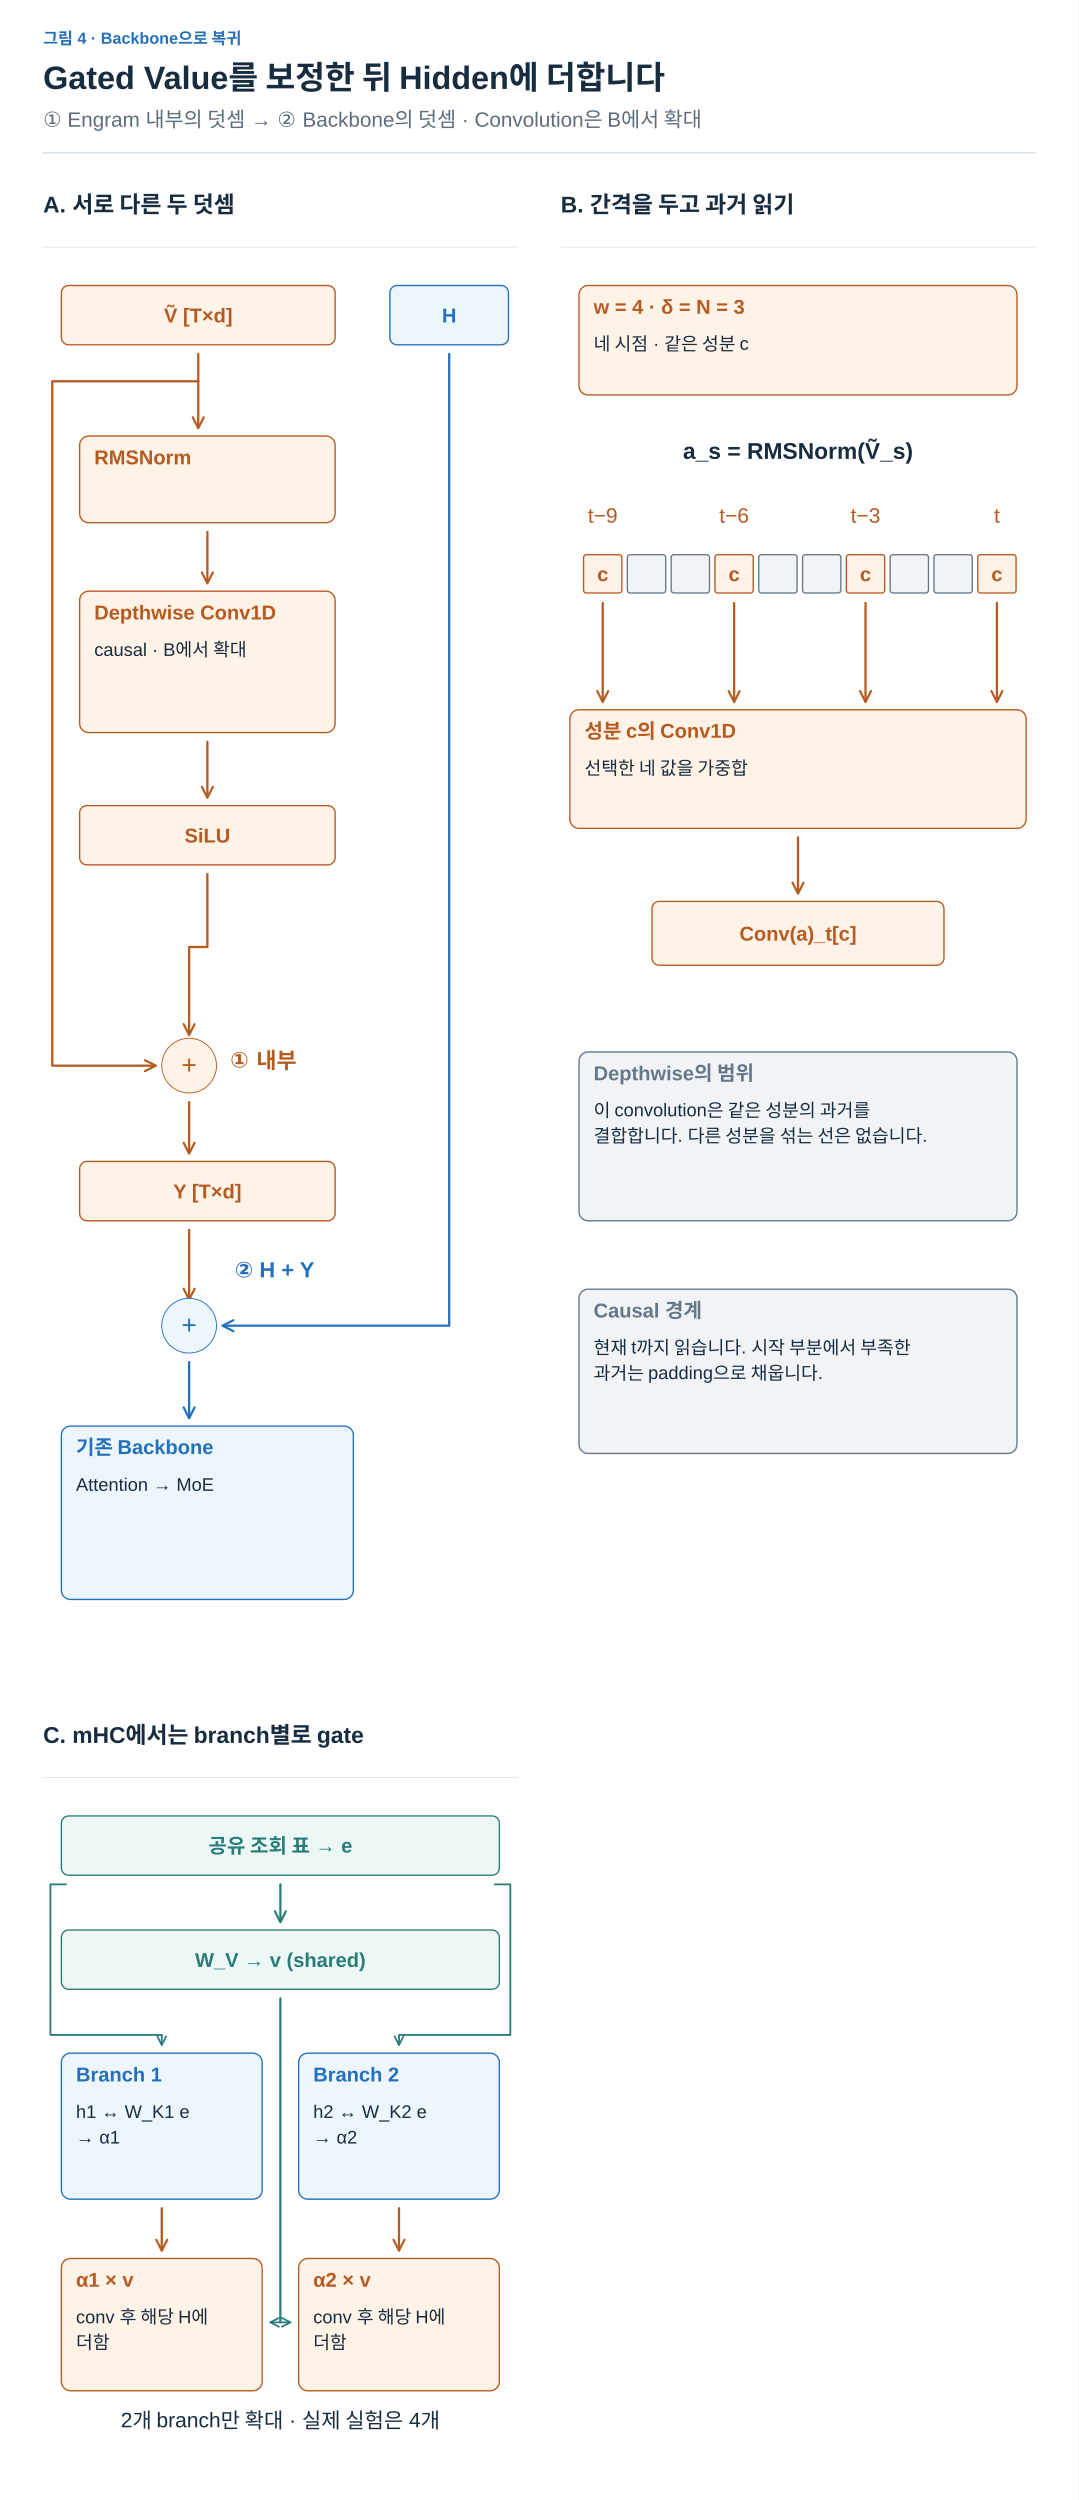
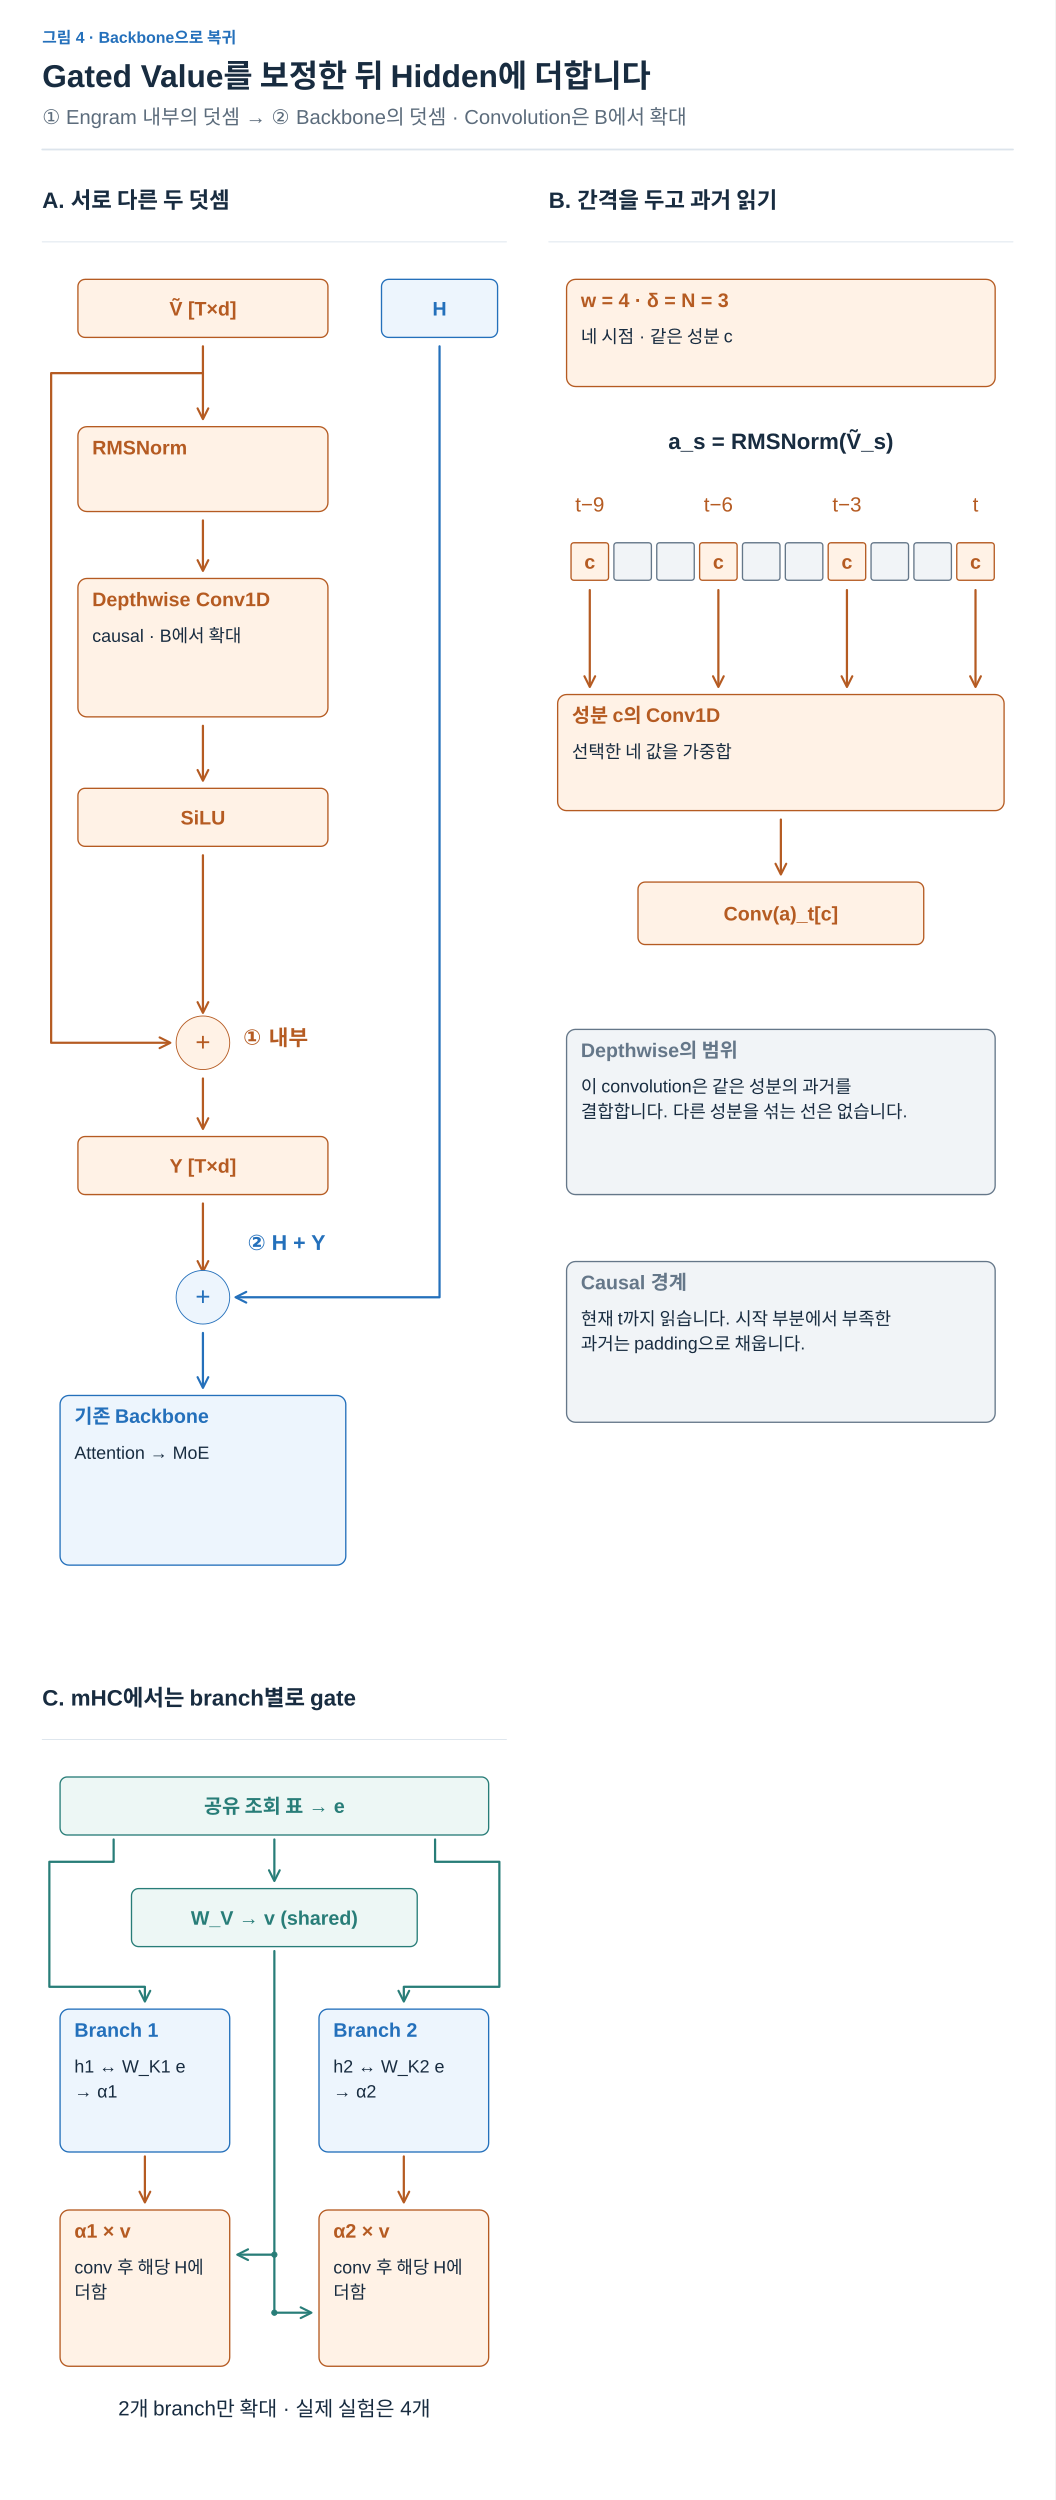
- <svg xmlns="http://www.w3.org/2000/svg" width="1200" height="2782" viewBox="0 0 1200 2782" role="img" aria-labelledby="title desc">
+ <svg xmlns="http://www.w3.org/2000/svg" width="1200" height="2843" viewBox="0 0 1200 2843" role="img" aria-labelledby="title desc">
  <defs>
    <marker id="arrow-ink" viewBox="0 0 10 10" refX="8" refY="5" markerWidth="6" markerHeight="6" orient="auto">
      <path d="M1 1 L9 5 L1 9" fill="none" stroke="#182C40" stroke-width="1.6" />
    </marker>
    <marker id="arrow-muted" viewBox="0 0 10 10" refX="8" refY="5" markerWidth="6" markerHeight="6" orient="auto">
      <path d="M1 1 L9 5 L1 9" fill="none" stroke="#5C6C7C" stroke-width="1.6" />
    </marker>
    <marker id="arrow-line" viewBox="0 0 10 10" refX="8" refY="5" markerWidth="6" markerHeight="6" orient="auto">
      <path d="M1 1 L9 5 L1 9" fill="none" stroke="#DCE4EC" stroke-width="1.6" />
    </marker>
    <marker id="arrow-paper" viewBox="0 0 10 10" refX="8" refY="5" markerWidth="6" markerHeight="6" orient="auto">
      <path d="M1 1 L9 5 L1 9" fill="none" stroke="#FFFFFF" stroke-width="1.6" />
    </marker>
    <marker id="arrow-blue" viewBox="0 0 10 10" refX="8" refY="5" markerWidth="6" markerHeight="6" orient="auto">
      <path d="M1 1 L9 5 L1 9" fill="none" stroke="#2470BB" stroke-width="1.6" />
    </marker>
    <marker id="arrow-teal" viewBox="0 0 10 10" refX="8" refY="5" markerWidth="6" markerHeight="6" orient="auto">
      <path d="M1 1 L9 5 L1 9" fill="none" stroke="#287D78" stroke-width="1.6" />
    </marker>
    <marker id="arrow-orange" viewBox="0 0 10 10" refX="8" refY="5" markerWidth="6" markerHeight="6" orient="auto">
      <path d="M1 1 L9 5 L1 9" fill="none" stroke="#B55B22" stroke-width="1.6" />
    </marker>
    <marker id="arrow-purple" viewBox="0 0 10 10" refX="8" refY="5" markerWidth="6" markerHeight="6" orient="auto">
      <path d="M1 1 L9 5 L1 9" fill="none" stroke="#7954A3" stroke-width="1.6" />
    </marker>
    <marker id="arrow-gray" viewBox="0 0 10 10" refX="8" refY="5" markerWidth="6" markerHeight="6" orient="auto">
      <path d="M1 1 L9 5 L1 9" fill="none" stroke="#657789" stroke-width="1.6" />
    </marker>
    <marker id="arrow-red" viewBox="0 0 10 10" refX="8" refY="5" markerWidth="6" markerHeight="6" orient="auto">
      <path d="M1 1 L9 5 L1 9" fill="none" stroke="#B34242" stroke-width="1.6" />
    </marker>
    <marker id="arrow-indigo" viewBox="0 0 10 10" refX="8" refY="5" markerWidth="6" markerHeight="6" orient="auto">
      <path d="M1 1 L9 5 L1 9" fill="none" stroke="#4C60A8" stroke-width="1.6" />
    </marker>
    <marker id="arrow-slate" viewBox="0 0 10 10" refX="8" refY="5" markerWidth="6" markerHeight="6" orient="auto">
      <path d="M1 1 L9 5 L1 9" fill="none" stroke="#8191A0" stroke-width="1.6" />
    </marker>
    <marker id="arrow-surface" viewBox="0 0 10 10" refX="8" refY="5" markerWidth="6" markerHeight="6" orient="auto">
      <path d="M1 1 L9 5 L1 9" fill="none" stroke="#F8FAFC" stroke-width="1.6" />
    </marker>
  </defs>
  <style>text{font-family:Arial,"Apple SD Gothic Neo","Noto Sans KR",sans-serif}text[font-family]{font-family:Menlo,Consolas,monospace}path{stroke-linecap:round;stroke-linejoin:round}</style>
  <rect width="100%" height="100%" fill="white" />
  <text x="48" y="49" fill="#2470BB" font-size="18" font-weight="600" text-anchor="start" data-max-width="1104">그림 4 · Backbone으로 복귀</text>
  <text x="48" y="99" fill="#182C40" font-size="36" font-weight="700" text-anchor="start" data-max-width="1104">Gated Value를 보정한 뒤 Hidden에 더합니다</text>
  <text x="48" y="141" fill="#5C6C7C" font-size="23" font-weight="400" text-anchor="start" data-max-width="1104">① Engram 내부의 덧셈 → ② Backbone의 덧셈 · Convolution은 B에서 확대</text>
  <path d="M48,170 H1152" stroke="#DCE4EC" stroke-width="2" />
  <g transform="translate(48 206) scale(1.015385)" data-panel="1">
    <text x="0" y="30" fill="#182C40" font-size="25" font-weight="600" text-anchor="start" data-max-width="520">A. 서로 다른 두 덧셈</text>
    <path d="M0 68 L520 68" stroke="#DCE4EC" stroke-width="1" fill="none" />
-     <rect x="20" y="110" width="300" height="65" rx="8" fill="#FFF2E6" stroke="#B55B22" stroke-width="1.5" />
-     <text x="170" y="150.5" fill="#B55B22" font-size="22" font-weight="600" text-anchor="middle" data-max-width="288">Ṽ [T×d]</text>
+     <rect x="40" y="110" width="280" height="65" rx="8" fill="#FFF2E6" stroke="#B55B22" stroke-width="1.5" />
+     <text x="180" y="150.5" fill="#B55B22" font-size="22" font-weight="600" text-anchor="middle" data-max-width="268">Ṽ [T×d]</text>
    <rect x="380" y="110" width="130" height="65" rx="8" fill="#EDF5FD" stroke="#2470BB" stroke-width="1.5" />
    <text x="445" y="150.5" fill="#2470BB" font-size="22" font-weight="600" text-anchor="middle" data-max-width="118">H</text>
-     <path d="M170 185 L170 215" stroke="#B55B22" stroke-width="2.5" fill="none" />
-     <path d="M170 215 H10 V965 H122" stroke="#B55B22" stroke-width="2.5" fill="none" marker-end="url(#arrow-orange)" />
-     <path d="M170 215 L170 265" stroke="#B55B22" stroke-width="2.5" fill="none" marker-end="url(#arrow-orange)" />
+     <path d="M180 185 L180 215" stroke="#B55B22" stroke-width="2.5" fill="none" />
+     <path d="M180 215 H10 V965 H142" stroke="#B55B22" stroke-width="2.5" fill="none" marker-end="url(#arrow-orange)" />
+     <path d="M180 215 L180 265" stroke="#B55B22" stroke-width="2.5" fill="none" marker-end="url(#arrow-orange)" />
    <g data-container="true">
      <rect x="40" y="275" width="280" height="95" rx="10" fill="#FFF2E6" stroke="#B55B22" stroke-width="1.5" />
      <text x="56" y="306" fill="#B55B22" font-size="22" font-weight="600" text-anchor="start" data-max-width="248">RMSNorm</text>
    </g>
    <path d="M180 380 L180 435" stroke="#B55B22" stroke-width="2.5" fill="none" marker-end="url(#arrow-orange)" />
    <g data-container="true">
      <rect x="40" y="445" width="280" height="155" rx="10" fill="#FFF2E6" stroke="#B55B22" stroke-width="1.5" />
      <text x="56" y="476" fill="#B55B22" font-size="22" font-weight="600" text-anchor="start" data-max-width="248">Depthwise Conv1D</text>
      <text x="56" y="516" fill="#182C40" font-size="20" font-weight="400" text-anchor="start" data-max-width="248">causal · B에서 확대</text>
    </g>
    <path d="M180 610 L180 670" stroke="#B55B22" stroke-width="2.5" fill="none" marker-end="url(#arrow-orange)" />
    <rect x="40" y="680" width="280" height="65" rx="8" fill="#FFF2E6" stroke="#B55B22" stroke-width="1.5" />
    <text x="180" y="720.5" fill="#B55B22" font-size="22" font-weight="600" text-anchor="middle" data-max-width="268">SiLU</text>
-     <path d="M180 755 V835 H160 V930" stroke="#B55B22" stroke-width="2.5" fill="none" marker-end="url(#arrow-orange)" />
-     <circle cx="160" cy="965" r="30" fill="#FFF2E6" stroke="#B55B22" />
-     <text x="160" y="974" fill="#B55B22" font-size="29" font-weight="400" text-anchor="middle" data-max-width="40">+</text>
-     <text x="205" y="967" fill="#B55B22" font-size="24" font-weight="600" text-anchor="start" data-max-width="150">① 내부</text>
-     <path d="M160 1005 L160 1060" stroke="#B55B22" stroke-width="2.5" fill="none" marker-end="url(#arrow-orange)" />
+     <path d="M180 755 L180 930" stroke="#B55B22" stroke-width="2.5" fill="none" marker-end="url(#arrow-orange)" />
+     <circle cx="180" cy="965" r="30" fill="#FFF2E6" stroke="#B55B22" />
+     <text x="180" y="974" fill="#B55B22" font-size="29" font-weight="400" text-anchor="middle" data-max-width="40">+</text>
+     <text x="225" y="967" fill="#B55B22" font-size="24" font-weight="600" text-anchor="start" data-max-width="150">① 내부</text>
+     <path d="M180 1005 L180 1060" stroke="#B55B22" stroke-width="2.5" fill="none" marker-end="url(#arrow-orange)" />
    <rect x="40" y="1070" width="280" height="65" rx="8" fill="#FFF2E6" stroke="#B55B22" stroke-width="1.5" />
    <text x="180" y="1110.5" fill="#B55B22" font-size="22" font-weight="600" text-anchor="middle" data-max-width="268">Y [T×d]</text>
-     <path d="M160 1145 L160 1220" stroke="#B55B22" stroke-width="2.5" fill="none" marker-end="url(#arrow-orange)" />
-     <path d="M445 185 V1250 H198" stroke="#2470BB" stroke-width="2.5" fill="none" marker-end="url(#arrow-blue)" />
-     <circle cx="160" cy="1250" r="30" fill="#EDF5FD" stroke="#2470BB" />
-     <text x="160" y="1259" fill="#2470BB" font-size="29" font-weight="400" text-anchor="middle" data-max-width="40">+</text>
-     <text x="210" y="1197" fill="#2470BB" font-size="24" font-weight="600" text-anchor="start" data-max-width="200">② H + Y</text>
-     <path d="M160 1290 L160 1350" stroke="#2470BB" stroke-width="2.5" fill="none" marker-end="url(#arrow-blue)" />
+     <path d="M180 1145 L180 1220" stroke="#B55B22" stroke-width="2.5" fill="none" marker-end="url(#arrow-orange)" />
+     <path d="M445 185 V1250 H218" stroke="#2470BB" stroke-width="2.5" fill="none" marker-end="url(#arrow-blue)" />
+     <circle cx="180" cy="1250" r="30" fill="#EDF5FD" stroke="#2470BB" />
+     <text x="180" y="1259" fill="#2470BB" font-size="29" font-weight="400" text-anchor="middle" data-max-width="40">+</text>
+     <text x="230" y="1197" fill="#2470BB" font-size="24" font-weight="600" text-anchor="start" data-max-width="200">② H + Y</text>
+     <path d="M180 1290 L180 1350" stroke="#2470BB" stroke-width="2.5" fill="none" marker-end="url(#arrow-blue)" />
    <g data-container="true">
      <rect x="20" y="1360" width="320" height="190" rx="10" fill="#EDF5FD" stroke="#2470BB" stroke-width="1.5" />
      <text x="36" y="1391" fill="#2470BB" font-size="22" font-weight="600" text-anchor="start" data-max-width="288">기존 Backbone</text>
      <text x="36" y="1431" fill="#182C40" font-size="20" font-weight="400" text-anchor="start" data-max-width="288">Attention → MoE</text>
    </g>
  </g>
  <g transform="translate(624 206) scale(1.015385)" data-panel="2">
    <text x="0" y="30" fill="#182C40" font-size="25" font-weight="600" text-anchor="start" data-max-width="520">B. 간격을 두고 과거 읽기</text>
    <path d="M0 68 L520 68" stroke="#DCE4EC" stroke-width="1" fill="none" />
    <g data-container="true">
      <rect x="20" y="110" width="480" height="120" rx="10" fill="#FFF2E6" stroke="#B55B22" stroke-width="1.5" />
      <text x="36" y="141" fill="#B55B22" font-size="22" font-weight="600" text-anchor="start" data-max-width="448">w = 4 · δ = N = 3</text>
      <text x="36" y="181" fill="#182C40" font-size="20" font-weight="400" text-anchor="start" data-max-width="448">네 시점 · 같은 성분 c</text>
    </g>
    <text x="260" y="300" fill="#182C40" font-size="25" font-weight="600" text-anchor="middle" data-max-width="500">a_s = RMSNorm(Ṽ_s)</text>
    <rect x="25" y="405" width="42" height="42" rx="3" fill="#FFF2E6" stroke="#B55B22" stroke-width="1.5" />
    <rect x="73" y="405" width="42" height="42" rx="3" fill="#F1F4F7" stroke="#657789" stroke-width="1.5" />
    <rect x="121" y="405" width="42" height="42" rx="3" fill="#F1F4F7" stroke="#657789" stroke-width="1.5" />
    <rect x="169" y="405" width="42" height="42" rx="3" fill="#FFF2E6" stroke="#B55B22" stroke-width="1.5" />
    <rect x="217" y="405" width="42" height="42" rx="3" fill="#F1F4F7" stroke="#657789" stroke-width="1.5" />
    <rect x="265" y="405" width="42" height="42" rx="3" fill="#F1F4F7" stroke="#657789" stroke-width="1.5" />
    <rect x="313" y="405" width="42" height="42" rx="3" fill="#FFF2E6" stroke="#B55B22" stroke-width="1.5" />
    <rect x="361" y="405" width="42" height="42" rx="3" fill="#F1F4F7" stroke="#657789" stroke-width="1.5" />
    <rect x="409" y="405" width="42" height="42" rx="3" fill="#F1F4F7" stroke="#657789" stroke-width="1.5" />
    <rect x="457" y="405" width="42" height="42" rx="3" fill="#FFF2E6" stroke="#B55B22" stroke-width="1.5" />
    <text x="46" y="370" fill="#B55B22" font-size="23" font-weight="400" text-anchor="middle" data-max-width="80">t−9</text>
    <text x="46" y="434" fill="#B55B22" font-size="22" font-weight="600" text-anchor="middle" data-max-width="36">c</text>
    <path d="M46 458 L46 565" stroke="#B55B22" stroke-width="2.5" fill="none" marker-end="url(#arrow-orange)" />
    <text x="190" y="370" fill="#B55B22" font-size="23" font-weight="400" text-anchor="middle" data-max-width="80">t−6</text>
    <text x="190" y="434" fill="#B55B22" font-size="22" font-weight="600" text-anchor="middle" data-max-width="36">c</text>
    <path d="M190 458 L190 565" stroke="#B55B22" stroke-width="2.5" fill="none" marker-end="url(#arrow-orange)" />
    <text x="334" y="370" fill="#B55B22" font-size="23" font-weight="400" text-anchor="middle" data-max-width="80">t−3</text>
    <text x="334" y="434" fill="#B55B22" font-size="22" font-weight="600" text-anchor="middle" data-max-width="36">c</text>
    <path d="M334 458 L334 565" stroke="#B55B22" stroke-width="2.5" fill="none" marker-end="url(#arrow-orange)" />
    <text x="478" y="370" fill="#B55B22" font-size="23" font-weight="400" text-anchor="middle" data-max-width="80">t</text>
    <text x="478" y="434" fill="#B55B22" font-size="22" font-weight="600" text-anchor="middle" data-max-width="36">c</text>
    <path d="M478 458 L478 565" stroke="#B55B22" stroke-width="2.5" fill="none" marker-end="url(#arrow-orange)" />
    <g data-container="true">
      <rect x="10" y="575" width="500" height="130" rx="10" fill="#FFF2E6" stroke="#B55B22" stroke-width="1.5" />
      <text x="26" y="606" fill="#B55B22" font-size="22" font-weight="600" text-anchor="start" data-max-width="468">성분 c의 Conv1D</text>
      <text x="26" y="646" fill="#182C40" font-size="20" font-weight="400" text-anchor="start" data-max-width="468">선택한 네 값을 가중합</text>
    </g>
    <path d="M260 715 L260 775" stroke="#B55B22" stroke-width="2.5" fill="none" marker-end="url(#arrow-orange)" />
    <rect x="100" y="785" width="320" height="70" rx="8" fill="#FFF2E6" stroke="#B55B22" stroke-width="1.5" />
    <text x="260" y="828" fill="#B55B22" font-size="22" font-weight="600" text-anchor="middle" data-max-width="308">Conv(a)_t[c]</text>
    <g data-container="true">
      <rect x="20" y="950" width="480" height="185" rx="10" fill="#F1F4F7" stroke="#657789" stroke-width="1.5" />
      <text x="36" y="981" fill="#657789" font-size="22" font-weight="600" text-anchor="start" data-max-width="448">Depthwise의 범위</text>
      <text x="36" y="1021" fill="#182C40" font-size="20" font-weight="400" text-anchor="start" data-max-width="448">이 convolution은 같은 성분의 과거를</text>
      <text x="36" y="1049" fill="#182C40" font-size="20" font-weight="400" text-anchor="start" data-max-width="448">결합합니다. 다른 성분을 섞는 선은 없습니다.</text>
    </g>
    <g data-container="true">
      <rect x="20" y="1210" width="480" height="180" rx="10" fill="#F1F4F7" stroke="#657789" stroke-width="1.5" />
      <text x="36" y="1241" fill="#657789" font-size="22" font-weight="600" text-anchor="start" data-max-width="448">Causal 경계</text>
      <text x="36" y="1281" fill="#182C40" font-size="20" font-weight="400" text-anchor="start" data-max-width="448">현재 t까지 읽습니다. 시작 부분에서 부족한</text>
      <text x="36" y="1309" fill="#182C40" font-size="20" font-weight="400" text-anchor="start" data-max-width="448">과거는 padding으로 채웁니다.</text>
    </g>
  </g>
  <g transform="translate(48 1909.077) scale(1.015385)" data-panel="3">
    <text x="0" y="30" fill="#182C40" font-size="25" font-weight="600" text-anchor="start" data-max-width="520">C. mHC에서는 branch별로 gate</text>
    <path d="M0 68 L520 68" stroke="#DCE4EC" stroke-width="1" fill="none" />
    <rect x="20" y="110" width="480" height="65" rx="8" fill="#EDF7F5" stroke="#287D78" stroke-width="1.5" />
    <text x="260" y="150.5" fill="#287D78" font-size="22" font-weight="600" text-anchor="middle" data-max-width="468">공유 조회 표 → e</text>
-     <path d="M260 185 L260 225" stroke="#287D78" stroke-width="2.5" fill="none" marker-end="url(#arrow-teal)" />
-     <rect x="20" y="235" width="480" height="65" rx="8" fill="#EDF7F5" stroke="#287D78" stroke-width="1.5" />
-     <text x="260" y="275.5" fill="#287D78" font-size="22" font-weight="600" text-anchor="middle" data-max-width="468">W_V → v (shared)</text>
+     <path d="M260 180 L260 225" stroke="#287D78" stroke-width="2.5" fill="none" marker-end="url(#arrow-teal)" />
+     <rect x="100" y="235" width="320" height="65" rx="8" fill="#EDF7F5" stroke="#287D78" stroke-width="1.5" />
+     <text x="260" y="275.5" fill="#287D78" font-size="22" font-weight="600" text-anchor="middle" data-max-width="308">W_V → v (shared)</text>
+     <path d="M260 305 L260 710" stroke="#287D78" stroke-width="2.5" fill="none" />
    <g data-container="true">
-       <rect x="20" y="370" width="220" height="160" rx="10" fill="#EDF5FD" stroke="#2470BB" stroke-width="1.5" />
-       <text x="36" y="401" fill="#2470BB" font-size="22" font-weight="600" text-anchor="start" data-max-width="188">Branch 1</text>
-       <text x="36" y="441" fill="#182C40" font-size="20" font-weight="400" text-anchor="start" data-max-width="188">h1 ↔ W_K1 e</text>
-       <text x="36" y="469" fill="#182C40" font-size="20" font-weight="400" text-anchor="start" data-max-width="188">→ α1</text>
+       <rect x="20" y="370" width="190" height="160" rx="10" fill="#EDF5FD" stroke="#2470BB" stroke-width="1.5" />
+       <text x="36" y="401" fill="#2470BB" font-size="22" font-weight="600" text-anchor="start" data-max-width="158">Branch 1</text>
+       <text x="36" y="441" fill="#182C40" font-size="20" font-weight="400" text-anchor="start" data-max-width="158">h1 ↔ W_K1 e</text>
+       <text x="36" y="469" fill="#182C40" font-size="20" font-weight="400" text-anchor="start" data-max-width="158">→ α1</text>
    </g>
-     <path d="M25 185 H8 V350 H130 V360" stroke="#287D78" stroke-width="2" fill="none" marker-end="url(#arrow-teal)" />
-     <path d="M260 310 V665 H250" stroke="#287D78" stroke-width="2" fill="none" marker-end="url(#arrow-teal)" />
-     <path d="M130 540 L130 585" stroke="#B55B22" stroke-width="2.5" fill="none" marker-end="url(#arrow-orange)" />
+     <path d="M80 180 V205 H8 V345 H115 V360" stroke="#287D78" stroke-width="2.5" fill="none" marker-end="url(#arrow-teal)" />
+     <path d="M115 535 L115 585" stroke="#B55B22" stroke-width="2.5" fill="none" marker-end="url(#arrow-orange)" />
    <g data-container="true">
-       <rect x="20" y="595" width="220" height="145" rx="10" fill="#FFF2E6" stroke="#B55B22" stroke-width="1.5" />
-       <text x="36" y="626" fill="#B55B22" font-size="22" font-weight="600" text-anchor="start" data-max-width="188">α1 × v</text>
-       <text x="36" y="666" fill="#182C40" font-size="20" font-weight="400" text-anchor="start" data-max-width="188">conv 후 해당 H에</text>
-       <text x="36" y="694" fill="#182C40" font-size="20" font-weight="400" text-anchor="start" data-max-width="188">더함</text>
+       <rect x="20" y="595" width="190" height="175" rx="10" fill="#FFF2E6" stroke="#B55B22" stroke-width="1.5" />
+       <text x="36" y="626" fill="#B55B22" font-size="22" font-weight="600" text-anchor="start" data-max-width="158">α1 × v</text>
+       <text x="36" y="666" fill="#182C40" font-size="20" font-weight="400" text-anchor="start" data-max-width="158">conv 후 해당 H에</text>
+       <text x="36" y="694" fill="#182C40" font-size="20" font-weight="400" text-anchor="start" data-max-width="158">더함</text>
    </g>
+     <circle cx="260" cy="645" r="3" fill="#287D78" stroke="#287D78" />
+     <path d="M260 645 L220 645" stroke="#287D78" stroke-width="2.5" fill="none" marker-end="url(#arrow-teal)" />
    <g data-container="true">
-       <rect x="280" y="370" width="220" height="160" rx="10" fill="#EDF5FD" stroke="#2470BB" stroke-width="1.5" />
-       <text x="296" y="401" fill="#2470BB" font-size="22" font-weight="600" text-anchor="start" data-max-width="188">Branch 2</text>
-       <text x="296" y="441" fill="#182C40" font-size="20" font-weight="400" text-anchor="start" data-max-width="188">h2 ↔ W_K2 e</text>
-       <text x="296" y="469" fill="#182C40" font-size="20" font-weight="400" text-anchor="start" data-max-width="188">→ α2</text>
+       <rect x="310" y="370" width="190" height="160" rx="10" fill="#EDF5FD" stroke="#2470BB" stroke-width="1.5" />
+       <text x="326" y="401" fill="#2470BB" font-size="22" font-weight="600" text-anchor="start" data-max-width="158">Branch 2</text>
+       <text x="326" y="441" fill="#182C40" font-size="20" font-weight="400" text-anchor="start" data-max-width="158">h2 ↔ W_K2 e</text>
+       <text x="326" y="469" fill="#182C40" font-size="20" font-weight="400" text-anchor="start" data-max-width="158">→ α2</text>
    </g>
-     <path d="M495 185 H512 V350 H390 V360" stroke="#287D78" stroke-width="2" fill="none" marker-end="url(#arrow-teal)" />
-     <path d="M260 310 V665 H270" stroke="#287D78" stroke-width="2" fill="none" marker-end="url(#arrow-teal)" />
-     <path d="M390 540 L390 585" stroke="#B55B22" stroke-width="2.5" fill="none" marker-end="url(#arrow-orange)" />
+     <path d="M440 180 V205 H512 V345 H405 V360" stroke="#287D78" stroke-width="2.5" fill="none" marker-end="url(#arrow-teal)" />
+     <path d="M405 535 L405 585" stroke="#B55B22" stroke-width="2.5" fill="none" marker-end="url(#arrow-orange)" />
    <g data-container="true">
-       <rect x="280" y="595" width="220" height="145" rx="10" fill="#FFF2E6" stroke="#B55B22" stroke-width="1.5" />
-       <text x="296" y="626" fill="#B55B22" font-size="22" font-weight="600" text-anchor="start" data-max-width="188">α2 × v</text>
-       <text x="296" y="666" fill="#182C40" font-size="20" font-weight="400" text-anchor="start" data-max-width="188">conv 후 해당 H에</text>
-       <text x="296" y="694" fill="#182C40" font-size="20" font-weight="400" text-anchor="start" data-max-width="188">더함</text>
+       <rect x="310" y="595" width="190" height="175" rx="10" fill="#FFF2E6" stroke="#B55B22" stroke-width="1.5" />
+       <text x="326" y="626" fill="#B55B22" font-size="22" font-weight="600" text-anchor="start" data-max-width="158">α2 × v</text>
+       <text x="326" y="666" fill="#182C40" font-size="20" font-weight="400" text-anchor="start" data-max-width="158">conv 후 해당 H에</text>
+       <text x="326" y="694" fill="#182C40" font-size="20" font-weight="400" text-anchor="start" data-max-width="158">더함</text>
    </g>
-     <text x="260" y="780" fill="#182C40" font-size="23" font-weight="400" text-anchor="middle" data-max-width="490">2개 branch만 확대 · 실제 실험은 4개</text>
+     <circle cx="260" cy="710" r="3" fill="#287D78" stroke="#287D78" />
+     <path d="M260 710 L300 710" stroke="#287D78" stroke-width="2.5" fill="none" marker-end="url(#arrow-teal)" />
+     <text x="260" y="825" fill="#182C40" font-size="23" font-weight="400" text-anchor="middle" data-max-width="490">2개 branch만 확대 · 실제 실험은 4개</text>
  </g>
</svg>
